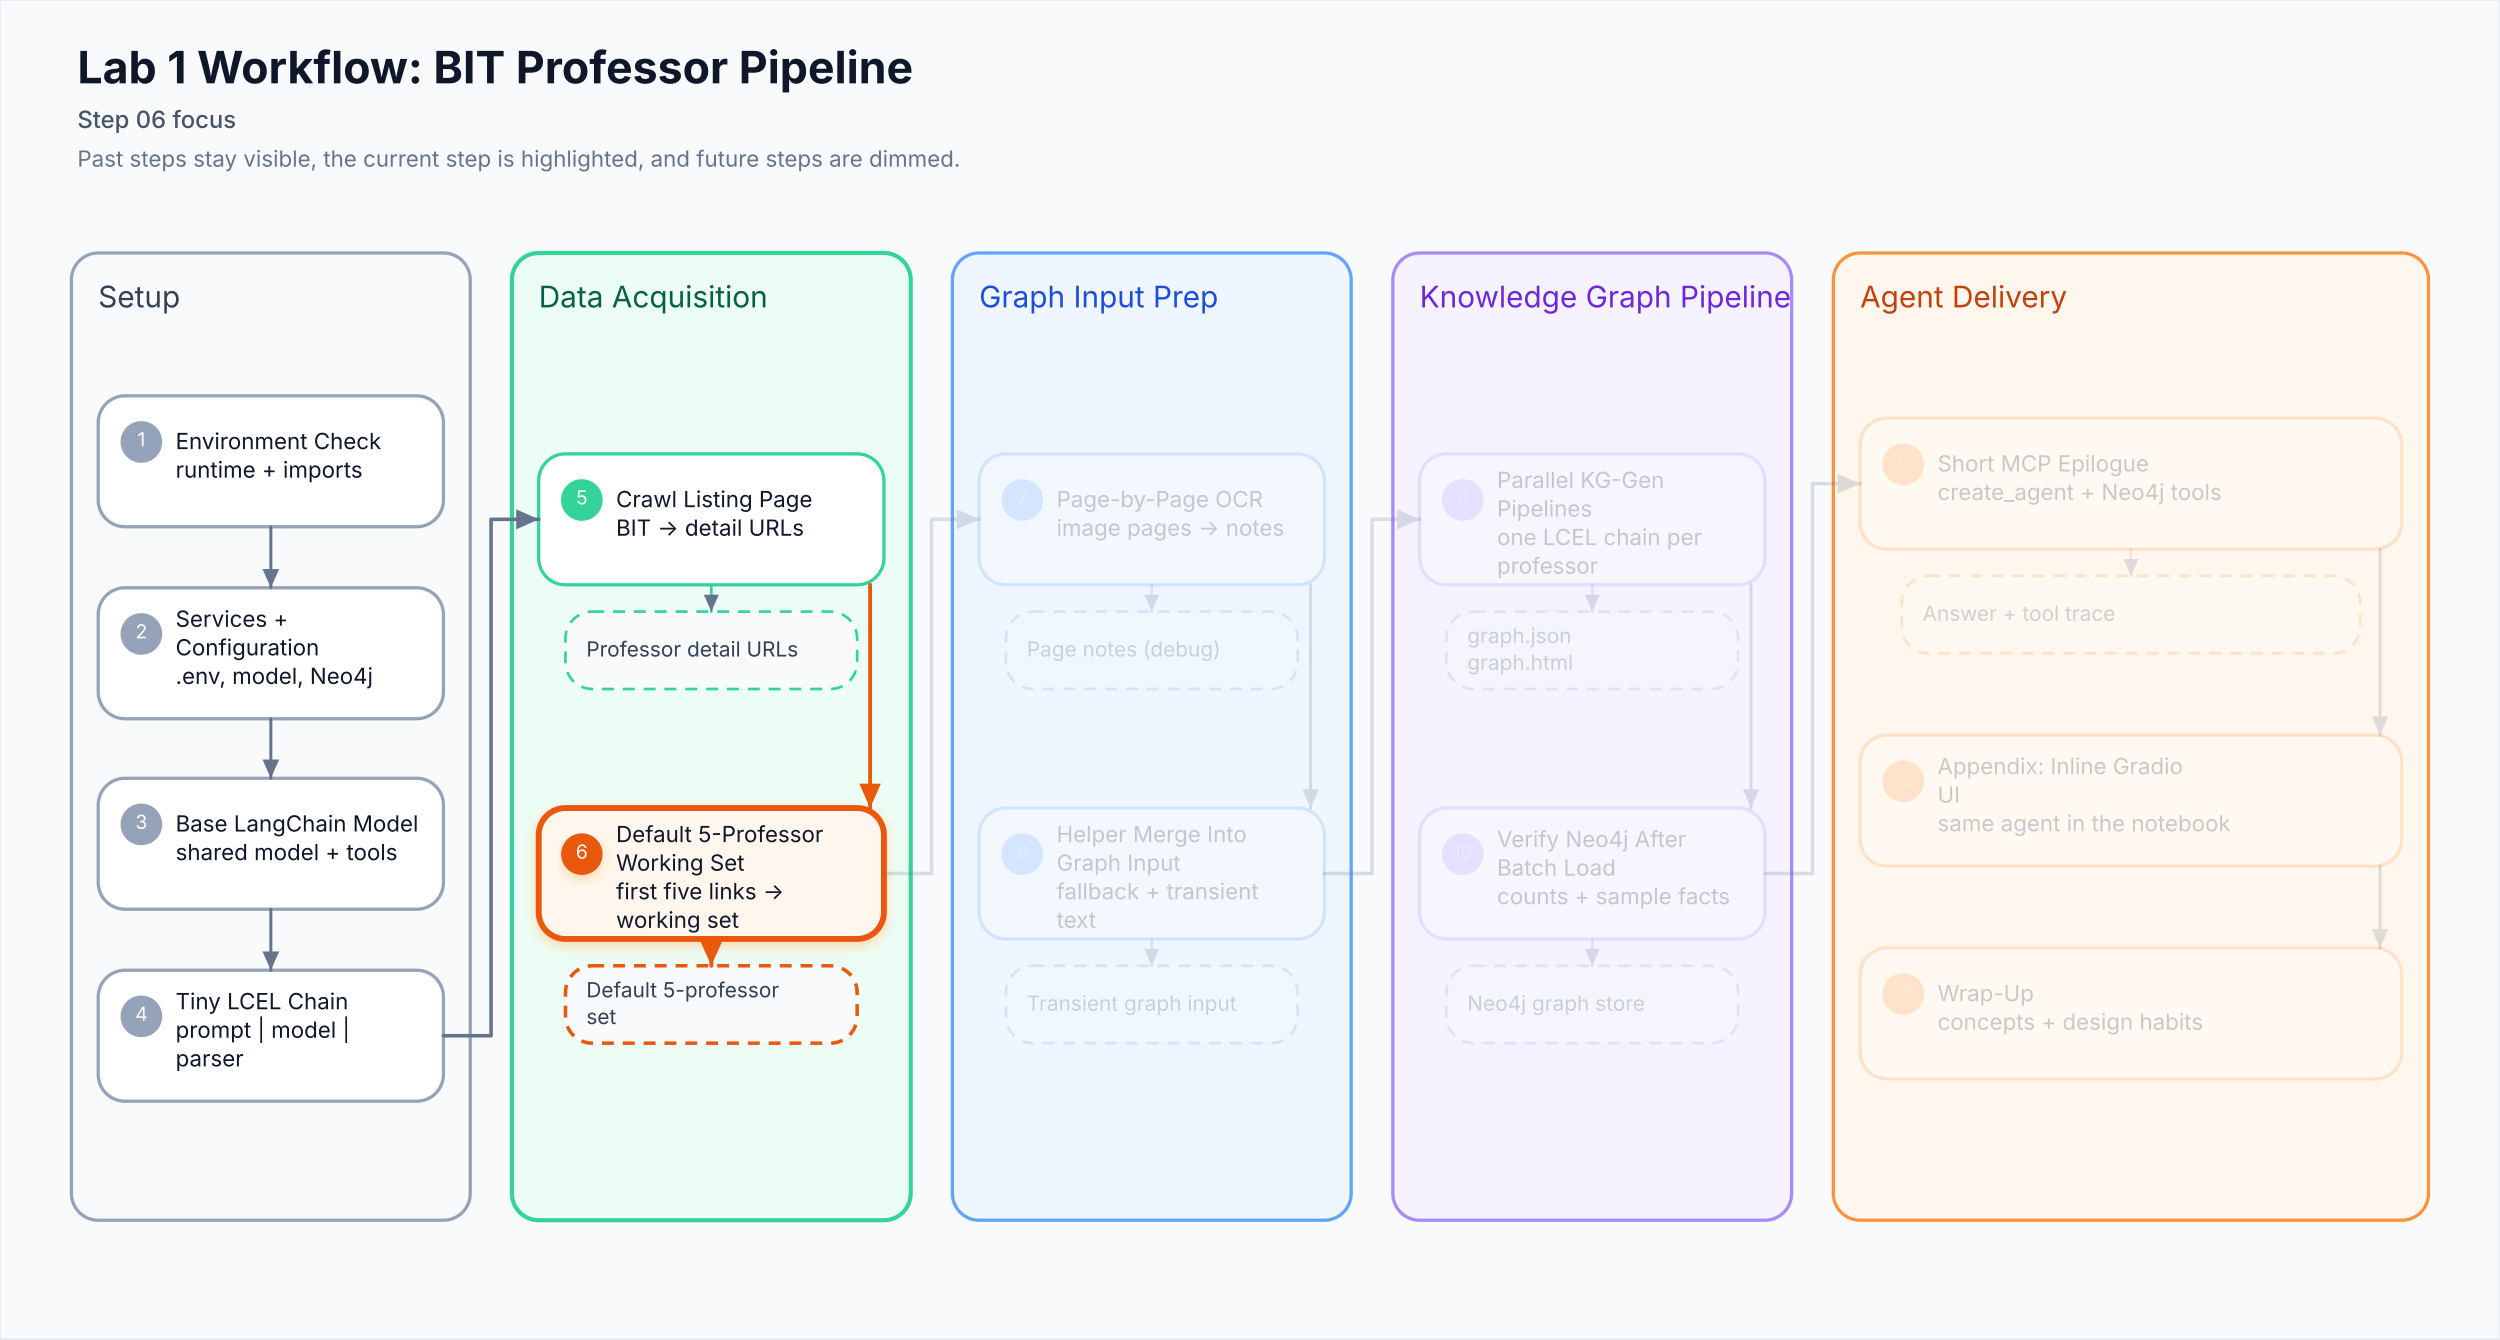
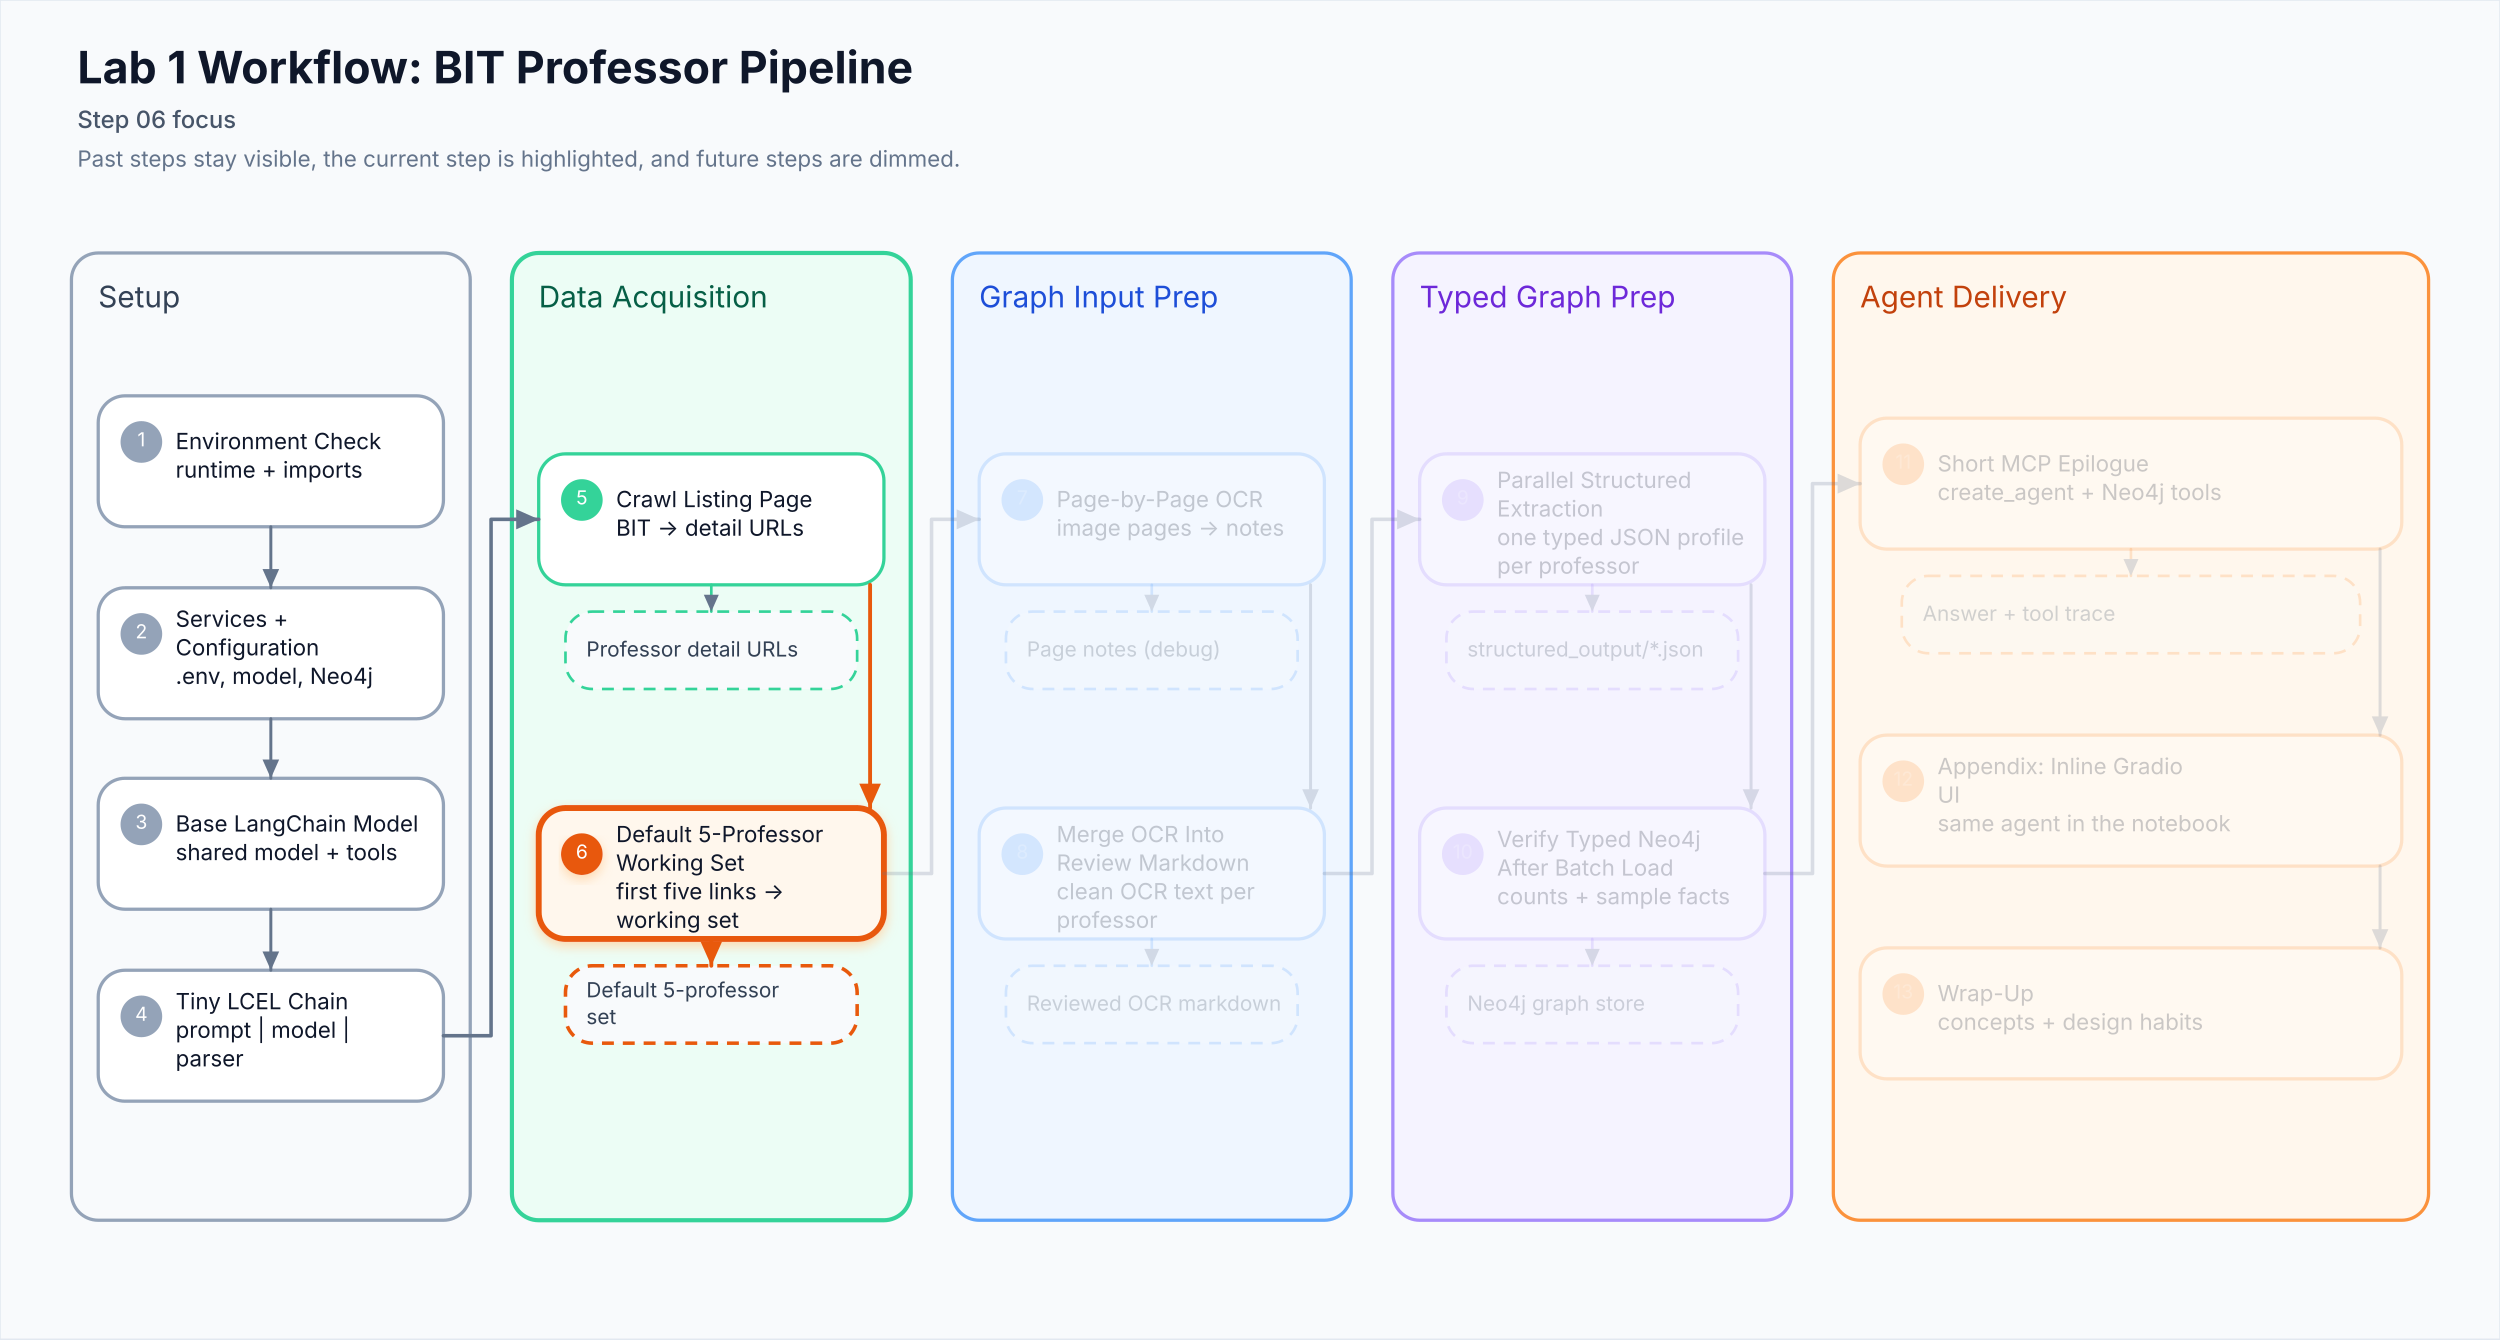
<svg xmlns="http://www.w3.org/2000/svg" width="1680" height="900" viewBox="0 0 1680 900">
  <defs>
    <marker id="arrow-dark" viewBox="0 0 10 10" refX="9" refY="5" markerWidth="7" markerHeight="7" orient="auto">
      <path d="M 0 1 L 9 5 L 0 9 Z" fill="#64748b" />
    </marker>
    <marker id="arrow-current" viewBox="0 0 10 10" refX="9" refY="5" markerWidth="7" markerHeight="7" orient="auto">
      <path d="M 0 1 L 9 5 L 0 9 Z" fill="#e8590c" />
    </marker>
    <filter id="current-shadow" x="-10%" y="-10%" width="140%" height="140%">
      <feDropShadow dx="0" dy="3" stdDeviation="4" flood-color="#fed7aa" flood-opacity="0.95" />
    </filter>
  </defs>
  <rect width="1680" height="900" fill="#f8fafc" stroke="#e2e8f0" stroke-width="1" />
  <text x="52" y="56" font-family="Inter, Arial, sans-serif" font-size="30" font-weight="700" fill="#0f172a">Lab 1 Workflow: BIT Professor Pipeline</text>
  <text x="52" y="86" font-family="Inter, Arial, sans-serif" font-size="16" font-weight="500" fill="#475569">Step 06 focus</text>
  <text x="52" y="112" font-family="Inter, Arial, sans-serif" font-size="15" font-weight="400" fill="#64748b">Past steps stay visible, the current step is highlighted, and future steps are dimmed.</text>
  <g opacity="1.00">
    <rect x="48" y="170" width="268" height="650" rx="18" fill="#f8fafc" stroke="#94a3b8" stroke-width="2.2" />
  </g>
  <g opacity="1.00">
    <text font-family="Inter, Arial, sans-serif" font-size="20" fill="#334155" text-anchor="start">
      <tspan x="66.0" y="192.0" dominant-baseline="hanging">Setup</tspan>
    </text>
  </g>
  <g opacity="1.00">
    <rect x="344" y="170" width="268" height="650" rx="18" fill="#ecfdf5" stroke="#34d399" stroke-width="2.8" />
  </g>
  <g opacity="1.00">
    <text font-family="Inter, Arial, sans-serif" font-size="20" fill="#065f46" text-anchor="start">
      <tspan x="362.0" y="192.0" dominant-baseline="hanging">Data Acquisition</tspan>
    </text>
  </g>
  <g opacity="1.00">
    <rect x="640" y="170" width="268" height="650" rx="18" fill="#eff6ff" stroke="#60a5fa" stroke-width="2.2" />
  </g>
  <g opacity="1.00">
    <text font-family="Inter, Arial, sans-serif" font-size="20" fill="#1d4ed8" text-anchor="start">
      <tspan x="658.0" y="192.0" dominant-baseline="hanging">Graph Input Prep</tspan>
    </text>
  </g>
  <g opacity="1.00">
    <rect x="936" y="170" width="268" height="650" rx="18" fill="#f5f3ff" stroke="#a78bfa" stroke-width="2.2" />
  </g>
  <g opacity="1.00">
    <text font-family="Inter, Arial, sans-serif" font-size="20" fill="#6d28d9" text-anchor="start">
-       <tspan x="954.0" y="192.0" dominant-baseline="hanging">Knowledge Graph Pipeline</tspan>
+       <tspan x="954.0" y="192.0" dominant-baseline="hanging">Typed Graph Prep</tspan>
    </text>
  </g>
  <g opacity="1.00">
    <rect x="1232" y="170" width="400" height="650" rx="18" fill="#fff7ed" stroke="#fb923c" stroke-width="2.2" />
  </g>
  <g opacity="1.00">
    <text font-family="Inter, Arial, sans-serif" font-size="20" fill="#c2410c" text-anchor="start">
      <tspan x="1250.0" y="192.0" dominant-baseline="hanging">Agent Delivery</tspan>
    </text>
  </g>
  <a href="https://docs.astral.sh/uv/getting-started/" target="_blank">
    <g opacity="1.00">
      <rect x="66" y="266" width="232" height="88" rx="18" fill="#ffffff" stroke="#94a3b8" stroke-width="2.2" />
    </g>
  </a>
  <a href="https://docs.astral.sh/uv/getting-started/" target="_blank">
    <g opacity="1.00">
      <ellipse cx="95.0" cy="297.0" rx="13.0" ry="13.0" fill="#94a3b8" stroke="#94a3b8" stroke-width="2" />
    </g>
  </a>
  <a href="https://docs.astral.sh/uv/getting-started/" target="_blank">
    <g opacity="1.00">
      <text font-family="Inter, Arial, sans-serif" font-size="13" fill="#ffffff" text-anchor="middle">
        <tspan x="95.0" y="290.5" dominant-baseline="hanging">1</tspan>
      </text>
    </g>
  </a>
  <a href="https://docs.astral.sh/uv/getting-started/" target="_blank">
    <g opacity="1.00">
      <text font-family="Inter, Arial, sans-serif" font-size="15" fill="#0f172a" text-anchor="start">
        <tspan x="118.0" y="290.9" dominant-baseline="hanging">Environment Check</tspan>
        <tspan x="118.0" y="310.1" dominant-baseline="hanging">runtime + imports</tspan>
      </text>
    </g>
  </a>
  <a href="https://docs.langchain.com/oss/python/integrations/chat/openai" target="_blank">
    <g opacity="1.00">
      <rect x="66" y="395" width="232" height="88" rx="18" fill="#ffffff" stroke="#94a3b8" stroke-width="2.2" />
    </g>
  </a>
  <a href="https://docs.langchain.com/oss/python/integrations/chat/openai" target="_blank">
    <g opacity="1.00">
      <ellipse cx="95.0" cy="426.0" rx="13.0" ry="13.0" fill="#94a3b8" stroke="#94a3b8" stroke-width="2" />
    </g>
  </a>
  <a href="https://docs.langchain.com/oss/python/integrations/chat/openai" target="_blank">
    <g opacity="1.00">
      <text font-family="Inter, Arial, sans-serif" font-size="13" fill="#ffffff" text-anchor="middle">
        <tspan x="95.0" y="419.5" dominant-baseline="hanging">2</tspan>
      </text>
    </g>
  </a>
  <a href="https://docs.langchain.com/oss/python/integrations/chat/openai" target="_blank">
    <g opacity="1.00">
      <text font-family="Inter, Arial, sans-serif" font-size="15" fill="#0f172a" text-anchor="start">
        <tspan x="118.0" y="410.3" dominant-baseline="hanging">Services +</tspan>
        <tspan x="118.0" y="429.5" dominant-baseline="hanging">Configuration</tspan>
        <tspan x="118.0" y="448.7" dominant-baseline="hanging">.env, model, Neo4j</tspan>
      </text>
    </g>
  </a>
  <a href="https://docs.langchain.com/oss/python/integrations/chat/openai" target="_blank">
    <g opacity="1.00">
      <rect x="66" y="523" width="232" height="88" rx="18" fill="#ffffff" stroke="#94a3b8" stroke-width="2.2" />
    </g>
  </a>
  <a href="https://docs.langchain.com/oss/python/integrations/chat/openai" target="_blank">
    <g opacity="1.00">
      <ellipse cx="95.0" cy="554.0" rx="13.0" ry="13.0" fill="#94a3b8" stroke="#94a3b8" stroke-width="2" />
    </g>
  </a>
  <a href="https://docs.langchain.com/oss/python/integrations/chat/openai" target="_blank">
    <g opacity="1.00">
      <text font-family="Inter, Arial, sans-serif" font-size="13" fill="#ffffff" text-anchor="middle">
        <tspan x="95.0" y="547.5" dominant-baseline="hanging">3</tspan>
      </text>
    </g>
  </a>
  <a href="https://docs.langchain.com/oss/python/integrations/chat/openai" target="_blank">
    <g opacity="1.00">
      <text font-family="Inter, Arial, sans-serif" font-size="15" fill="#0f172a" text-anchor="start">
        <tspan x="118.0" y="547.9" dominant-baseline="hanging">Base LangChain Model</tspan>
        <tspan x="118.0" y="567.1" dominant-baseline="hanging">shared model + tools</tspan>
      </text>
    </g>
  </a>
  <a href="https://api.python.langchain.com/en/latest/core/runnables/langchain_core.runnables.base.Runnable.html" target="_blank">
    <g opacity="1.00">
      <rect x="66" y="652" width="232" height="88" rx="18" fill="#ffffff" stroke="#94a3b8" stroke-width="2.2" />
    </g>
  </a>
  <a href="https://api.python.langchain.com/en/latest/core/runnables/langchain_core.runnables.base.Runnable.html" target="_blank">
    <g opacity="1.00">
      <ellipse cx="95.0" cy="683.0" rx="13.0" ry="13.0" fill="#94a3b8" stroke="#94a3b8" stroke-width="2" />
    </g>
  </a>
  <a href="https://api.python.langchain.com/en/latest/core/runnables/langchain_core.runnables.base.Runnable.html" target="_blank">
    <g opacity="1.00">
      <text font-family="Inter, Arial, sans-serif" font-size="13" fill="#ffffff" text-anchor="middle">
        <tspan x="95.0" y="676.5" dominant-baseline="hanging">4</tspan>
      </text>
    </g>
  </a>
  <a href="https://api.python.langchain.com/en/latest/core/runnables/langchain_core.runnables.base.Runnable.html" target="_blank">
    <g opacity="1.00">
      <text font-family="Inter, Arial, sans-serif" font-size="15" fill="#0f172a" text-anchor="start">
        <tspan x="118.0" y="667.3" dominant-baseline="hanging">Tiny LCEL Chain</tspan>
        <tspan x="118.0" y="686.5" dominant-baseline="hanging">prompt | model |</tspan>
        <tspan x="118.0" y="705.7" dominant-baseline="hanging">parser</tspan>
      </text>
    </g>
  </a>
  <a href="https://requests.readthedocs.io/en/latest/user/quickstart/" target="_blank">
    <g opacity="1.00">
      <rect x="362" y="305" width="232" height="88" rx="18" fill="#ffffff" stroke="#34d399" stroke-width="2.2" />
    </g>
  </a>
  <a href="https://requests.readthedocs.io/en/latest/user/quickstart/" target="_blank">
    <g opacity="1.00">
      <ellipse cx="391.0" cy="336.0" rx="13.0" ry="13.0" fill="#34d399" stroke="#34d399" stroke-width="2" />
    </g>
  </a>
  <a href="https://requests.readthedocs.io/en/latest/user/quickstart/" target="_blank">
    <g opacity="1.00">
      <text font-family="Inter, Arial, sans-serif" font-size="13" fill="#ffffff" text-anchor="middle">
        <tspan x="391.0" y="329.5" dominant-baseline="hanging">5</tspan>
      </text>
    </g>
  </a>
  <a href="https://requests.readthedocs.io/en/latest/user/quickstart/" target="_blank">
    <g opacity="1.00">
      <text font-family="Inter, Arial, sans-serif" font-size="15" fill="#0f172a" text-anchor="start">
        <tspan x="414.0" y="329.9" dominant-baseline="hanging">Crawl Listing Page</tspan>
        <tspan x="414.0" y="349.1" dominant-baseline="hanging">BIT -&gt; detail URLs</tspan>
      </text>
    </g>
  </a>
  <g opacity="1.00">
    <rect x="380" y="411" width="196" height="52" rx="18" fill="#f8fafc" stroke="#34d399" stroke-width="1.8" stroke-dasharray="8 6" />
  </g>
  <g opacity="1.00">
    <text font-family="Inter, Arial, sans-serif" font-size="14" fill="#334155" text-anchor="start">
      <tspan x="394.0" y="431.0" dominant-baseline="hanging">Professor detail URLs</tspan>
    </text>
  </g>
  <g opacity="1.00">
    <path d="M 478.0,393.0 L 478.0,411.0" fill="none" stroke="#34d399" stroke-width="1.8" stroke-linecap="round" stroke-linejoin="round" marker-end="url(#arrow-dark)" stroke-dasharray="8 6" />
  </g>
  <a href="https://www.crummy.com/software/BeautifulSoup/bs4/doc/" target="_blank">
    <g opacity="1.00">
      <rect x="362" y="543" width="232" height="88" rx="18" fill="#fff7ed" stroke="#e8590c" stroke-width="4" filter="url(#current-shadow)" />
    </g>
  </a>
  <a href="https://www.crummy.com/software/BeautifulSoup/bs4/doc/" target="_blank">
    <g opacity="1.00">
      <ellipse cx="391.0" cy="574.0" rx="13.0" ry="13.0" fill="#e8590c" stroke="#e8590c" stroke-width="2" filter="url(#current-shadow)" />
    </g>
  </a>
  <a href="https://www.crummy.com/software/BeautifulSoup/bs4/doc/" target="_blank">
    <g opacity="1.00">
      <text font-family="Inter, Arial, sans-serif" font-size="13" fill="#ffffff" text-anchor="middle">
        <tspan x="391.0" y="567.5" dominant-baseline="hanging">6</tspan>
      </text>
    </g>
  </a>
  <a href="https://www.crummy.com/software/BeautifulSoup/bs4/doc/" target="_blank">
    <g opacity="1.00">
      <text font-family="Inter, Arial, sans-serif" font-size="15" fill="#0f172a" text-anchor="start">
        <tspan x="414.0" y="555.0" dominant-baseline="hanging">Default 5-Professor</tspan>
        <tspan x="414.0" y="574.2" dominant-baseline="hanging">Working Set</tspan>
        <tspan x="414.0" y="593.4" dominant-baseline="hanging">first five links -&gt;</tspan>
        <tspan x="414.0" y="612.6" dominant-baseline="hanging">working set</tspan>
      </text>
    </g>
  </a>
  <g opacity="1.00">
    <rect x="380" y="649" width="196" height="52" rx="18" fill="#f8fafc" stroke="#e8590c" stroke-width="2.4" stroke-dasharray="8 6" />
  </g>
  <g opacity="1.00">
    <text font-family="Inter, Arial, sans-serif" font-size="14" fill="#334155" text-anchor="start">
      <tspan x="394.0" y="660.0" dominant-baseline="hanging">Default 5-professor</tspan>
      <tspan x="394.0" y="678.0" dominant-baseline="hanging">set</tspan>
    </text>
  </g>
  <g opacity="1.00">
    <path d="M 478.0,631.0 L 478.0,649.0" fill="none" stroke="#e8590c" stroke-width="2.6" stroke-linecap="round" stroke-linejoin="round" marker-end="url(#arrow-current)" stroke-dasharray="8 6" />
  </g>
  <a href="https://docs.langchain.com/oss/python/langchain/messages" target="_blank">
    <g opacity="0.22">
      <rect x="658" y="305" width="232" height="88" rx="18" fill="#ffffff" stroke="#60a5fa" stroke-width="2.2" />
    </g>
  </a>
  <a href="https://docs.langchain.com/oss/python/langchain/messages" target="_blank">
    <g opacity="0.22">
      <ellipse cx="687.0" cy="336.0" rx="13.0" ry="13.0" fill="#60a5fa" stroke="#60a5fa" stroke-width="2" />
    </g>
  </a>
  <a href="https://docs.langchain.com/oss/python/langchain/messages" target="_blank">
    <g opacity="0.22">
      <text font-family="Inter, Arial, sans-serif" font-size="13" fill="#ffffff" text-anchor="middle">
        <tspan x="687.0" y="329.5" dominant-baseline="hanging">7</tspan>
      </text>
    </g>
  </a>
  <a href="https://docs.langchain.com/oss/python/langchain/messages" target="_blank">
    <g opacity="0.22">
      <text font-family="Inter, Arial, sans-serif" font-size="15" fill="#0f172a" text-anchor="start">
        <tspan x="710.0" y="329.9" dominant-baseline="hanging">Page-by-Page OCR</tspan>
        <tspan x="710.0" y="349.1" dominant-baseline="hanging">image pages -&gt; notes</tspan>
      </text>
    </g>
  </a>
  <g opacity="0.22">
    <rect x="676" y="411" width="196" height="52" rx="18" fill="#f8fafc" stroke="#60a5fa" stroke-width="1.8" stroke-dasharray="8 6" />
  </g>
  <g opacity="0.22">
    <text font-family="Inter, Arial, sans-serif" font-size="14" fill="#334155" text-anchor="start">
      <tspan x="690.0" y="431.0" dominant-baseline="hanging">Page notes (debug)</tspan>
    </text>
  </g>
  <g opacity="0.22">
    <path d="M 774.0,393.0 L 774.0,411.0" fill="none" stroke="#60a5fa" stroke-width="1.8" stroke-linecap="round" stroke-linejoin="round" marker-end="url(#arrow-dark)" stroke-dasharray="8 6" />
  </g>
  <a href="https://api.python.langchain.com/en/latest/core/runnables/langchain_core.runnables.base.RunnableSequence.html" target="_blank">
    <g opacity="0.22">
      <rect x="658" y="543" width="232" height="88" rx="18" fill="#ffffff" stroke="#60a5fa" stroke-width="2.2" />
    </g>
  </a>
  <a href="https://api.python.langchain.com/en/latest/core/runnables/langchain_core.runnables.base.RunnableSequence.html" target="_blank">
    <g opacity="0.22">
      <ellipse cx="687.0" cy="574.0" rx="13.0" ry="13.0" fill="#60a5fa" stroke="#60a5fa" stroke-width="2" />
    </g>
  </a>
  <a href="https://api.python.langchain.com/en/latest/core/runnables/langchain_core.runnables.base.RunnableSequence.html" target="_blank">
    <g opacity="0.22">
      <text font-family="Inter, Arial, sans-serif" font-size="13" fill="#ffffff" text-anchor="middle">
        <tspan x="687.0" y="567.5" dominant-baseline="hanging">8</tspan>
      </text>
    </g>
  </a>
  <a href="https://api.python.langchain.com/en/latest/core/runnables/langchain_core.runnables.base.RunnableSequence.html" target="_blank">
    <g opacity="0.22">
      <text font-family="Inter, Arial, sans-serif" font-size="15" fill="#0f172a" text-anchor="start">
-         <tspan x="710.0" y="555.0" dominant-baseline="hanging">Helper Merge Into</tspan>
-         <tspan x="710.0" y="574.2" dominant-baseline="hanging">Graph Input</tspan>
-         <tspan x="710.0" y="593.4" dominant-baseline="hanging">fallback + transient</tspan>
-         <tspan x="710.0" y="612.6" dominant-baseline="hanging">text</tspan>
+         <tspan x="710.0" y="555.0" dominant-baseline="hanging">Merge OCR Into</tspan>
+         <tspan x="710.0" y="574.2" dominant-baseline="hanging">Review Markdown</tspan>
+         <tspan x="710.0" y="593.4" dominant-baseline="hanging">clean OCR text per</tspan>
+         <tspan x="710.0" y="612.6" dominant-baseline="hanging">professor</tspan>
      </text>
    </g>
  </a>
  <g opacity="0.22">
    <rect x="676" y="649" width="196" height="52" rx="18" fill="#f8fafc" stroke="#60a5fa" stroke-width="1.8" stroke-dasharray="8 6" />
  </g>
  <g opacity="0.22">
    <text font-family="Inter, Arial, sans-serif" font-size="14" fill="#334155" text-anchor="start">
-       <tspan x="690.0" y="669.0" dominant-baseline="hanging">Transient graph input</tspan>
+       <tspan x="690.0" y="669.0" dominant-baseline="hanging">Reviewed OCR markdown</tspan>
    </text>
  </g>
  <g opacity="0.22">
    <path d="M 774.0,631.0 L 774.0,649.0" fill="none" stroke="#60a5fa" stroke-width="1.8" stroke-linecap="round" stroke-linejoin="round" marker-end="url(#arrow-dark)" stroke-dasharray="8 6" />
  </g>
-   <a href="https://github.com/stair-lab/kg-gen" target="_blank">
+   <a href="https://docs.langchain.com/oss/python/integrations/chat/openai" target="_blank">
    <g opacity="0.22">
      <rect x="954" y="305" width="232" height="88" rx="18" fill="#ffffff" stroke="#a78bfa" stroke-width="2.2" />
    </g>
  </a>
-   <a href="https://github.com/stair-lab/kg-gen" target="_blank">
+   <a href="https://docs.langchain.com/oss/python/integrations/chat/openai" target="_blank">
    <g opacity="0.22">
      <ellipse cx="983.0" cy="336.0" rx="13.0" ry="13.0" fill="#a78bfa" stroke="#a78bfa" stroke-width="2" />
    </g>
  </a>
-   <a href="https://github.com/stair-lab/kg-gen" target="_blank">
+   <a href="https://docs.langchain.com/oss/python/integrations/chat/openai" target="_blank">
    <g opacity="0.22">
      <text font-family="Inter, Arial, sans-serif" font-size="13" fill="#ffffff" text-anchor="middle">
        <tspan x="983.0" y="329.5" dominant-baseline="hanging">9</tspan>
      </text>
    </g>
  </a>
-   <a href="https://github.com/stair-lab/kg-gen" target="_blank">
-     <g opacity="0.22">
-       <text font-family="Inter, Arial, sans-serif" font-size="15" fill="#0f172a" text-anchor="start">
-         <tspan x="1006.0" y="317.0" dominant-baseline="hanging">Parallel KG-Gen</tspan>
-         <tspan x="1006.0" y="336.2" dominant-baseline="hanging">Pipelines</tspan>
-         <tspan x="1006.0" y="355.4" dominant-baseline="hanging">one LCEL chain per</tspan>
-         <tspan x="1006.0" y="374.6" dominant-baseline="hanging">professor</tspan>
+   <a href="https://docs.langchain.com/oss/python/integrations/chat/openai" target="_blank">
+     <g opacity="0.22">
+       <text font-family="Inter, Arial, sans-serif" font-size="15" fill="#0f172a" text-anchor="start">
+         <tspan x="1006.0" y="317.0" dominant-baseline="hanging">Parallel Structured</tspan>
+         <tspan x="1006.0" y="336.2" dominant-baseline="hanging">Extraction</tspan>
+         <tspan x="1006.0" y="355.4" dominant-baseline="hanging">one typed JSON profile</tspan>
+         <tspan x="1006.0" y="374.6" dominant-baseline="hanging">per professor</tspan>
      </text>
    </g>
  </a>
  <g opacity="0.22">
    <rect x="972" y="411" width="196" height="52" rx="18" fill="#f8fafc" stroke="#a78bfa" stroke-width="1.8" stroke-dasharray="8 6" />
  </g>
  <g opacity="0.22">
    <text font-family="Inter, Arial, sans-serif" font-size="14" fill="#334155" text-anchor="start">
-       <tspan x="986.0" y="422.0" dominant-baseline="hanging">graph.json</tspan>
-       <tspan x="986.0" y="440.0" dominant-baseline="hanging">graph.html</tspan>
+       <tspan x="986.0" y="431.0" dominant-baseline="hanging">structured_output/*.json</tspan>
    </text>
  </g>
  <g opacity="0.22">
    <path d="M 1070.0,393.0 L 1070.0,411.0" fill="none" stroke="#a78bfa" stroke-width="1.8" stroke-linecap="round" stroke-linejoin="round" marker-end="url(#arrow-dark)" stroke-dasharray="8 6" />
  </g>
  <a href="https://neo4j.com/docs/python-manual/current/connect/" target="_blank">
    <g opacity="0.22">
      <rect x="954" y="543" width="232" height="88" rx="18" fill="#ffffff" stroke="#a78bfa" stroke-width="2.2" />
    </g>
  </a>
  <a href="https://neo4j.com/docs/python-manual/current/connect/" target="_blank">
    <g opacity="0.22">
      <ellipse cx="983.0" cy="574.0" rx="13.0" ry="13.0" fill="#a78bfa" stroke="#a78bfa" stroke-width="2" />
    </g>
  </a>
  <a href="https://neo4j.com/docs/python-manual/current/connect/" target="_blank">
    <g opacity="0.22">
      <text font-family="Inter, Arial, sans-serif" font-size="13" fill="#ffffff" text-anchor="middle">
        <tspan x="983.0" y="567.5" dominant-baseline="hanging">10</tspan>
      </text>
    </g>
  </a>
  <a href="https://neo4j.com/docs/python-manual/current/connect/" target="_blank">
    <g opacity="0.22">
      <text font-family="Inter, Arial, sans-serif" font-size="15" fill="#0f172a" text-anchor="start">
-         <tspan x="1006.0" y="558.3" dominant-baseline="hanging">Verify Neo4j After</tspan>
-         <tspan x="1006.0" y="577.5" dominant-baseline="hanging">Batch Load</tspan>
+         <tspan x="1006.0" y="558.3" dominant-baseline="hanging">Verify Typed Neo4j</tspan>
+         <tspan x="1006.0" y="577.5" dominant-baseline="hanging">After Batch Load</tspan>
        <tspan x="1006.0" y="596.7" dominant-baseline="hanging">counts + sample facts</tspan>
      </text>
    </g>
  </a>
  <g opacity="0.22">
    <rect x="972" y="649" width="196" height="52" rx="18" fill="#f8fafc" stroke="#a78bfa" stroke-width="1.8" stroke-dasharray="8 6" />
  </g>
  <g opacity="0.22">
    <text font-family="Inter, Arial, sans-serif" font-size="14" fill="#334155" text-anchor="start">
      <tspan x="986.0" y="669.0" dominant-baseline="hanging">Neo4j graph store</tspan>
    </text>
  </g>
  <g opacity="0.22">
    <path d="M 1070.0,631.0 L 1070.0,649.0" fill="none" stroke="#a78bfa" stroke-width="1.8" stroke-linecap="round" stroke-linejoin="round" marker-end="url(#arrow-dark)" stroke-dasharray="8 6" />
  </g>
  <a href="https://docs.langchain.com/oss/python/langchain/mcp" target="_blank">
    <g opacity="0.22">
      <rect x="1250" y="281" width="364" height="88" rx="18" fill="#ffffff" stroke="#fb923c" stroke-width="2.2" />
    </g>
  </a>
  <a href="https://docs.langchain.com/oss/python/langchain/mcp" target="_blank">
    <g opacity="0.22">
      <ellipse cx="1279.0" cy="312.0" rx="13.0" ry="13.0" fill="#fb923c" stroke="#fb923c" stroke-width="2" />
    </g>
  </a>
  <a href="https://docs.langchain.com/oss/python/langchain/mcp" target="_blank">
    <g opacity="0.22">
      <text font-family="Inter, Arial, sans-serif" font-size="13" fill="#ffffff" text-anchor="middle">
        <tspan x="1279.0" y="305.5" dominant-baseline="hanging">11</tspan>
      </text>
    </g>
  </a>
  <a href="https://docs.langchain.com/oss/python/langchain/mcp" target="_blank">
    <g opacity="0.22">
      <text font-family="Inter, Arial, sans-serif" font-size="15" fill="#0f172a" text-anchor="start">
        <tspan x="1302.0" y="305.9" dominant-baseline="hanging">Short MCP Epilogue</tspan>
        <tspan x="1302.0" y="325.1" dominant-baseline="hanging">create_agent + Neo4j tools</tspan>
      </text>
    </g>
  </a>
  <g opacity="0.22">
    <rect x="1278" y="387" width="308" height="52" rx="18" fill="#f8fafc" stroke="#fb923c" stroke-width="1.8" stroke-dasharray="8 6" />
  </g>
  <g opacity="0.22">
    <text font-family="Inter, Arial, sans-serif" font-size="14" fill="#334155" text-anchor="start">
      <tspan x="1292.0" y="407.0" dominant-baseline="hanging">Answer + tool trace</tspan>
    </text>
  </g>
  <g opacity="0.22">
    <path d="M 1432.0,369.0 L 1432.0,387.0" fill="none" stroke="#fb923c" stroke-width="1.8" stroke-linecap="round" stroke-linejoin="round" marker-end="url(#arrow-dark)" stroke-dasharray="8 6" />
  </g>
  <a href="https://www.gradio.app/guides/quickstart" target="_blank">
    <g opacity="0.22">
      <rect x="1250" y="494" width="364" height="88" rx="18" fill="#ffffff" stroke="#fb923c" stroke-width="2.2" />
    </g>
  </a>
  <a href="https://www.gradio.app/guides/quickstart" target="_blank">
    <g opacity="0.22">
      <ellipse cx="1279.0" cy="525.0" rx="13.0" ry="13.0" fill="#fb923c" stroke="#fb923c" stroke-width="2" />
    </g>
  </a>
  <a href="https://www.gradio.app/guides/quickstart" target="_blank">
    <g opacity="0.22">
      <text font-family="Inter, Arial, sans-serif" font-size="13" fill="#ffffff" text-anchor="middle">
        <tspan x="1279.0" y="518.5" dominant-baseline="hanging">12</tspan>
      </text>
    </g>
  </a>
  <a href="https://www.gradio.app/guides/quickstart" target="_blank">
    <g opacity="0.22">
      <text font-family="Inter, Arial, sans-serif" font-size="15" fill="#0f172a" text-anchor="start">
        <tspan x="1302.0" y="509.3" dominant-baseline="hanging">Appendix: Inline Gradio</tspan>
        <tspan x="1302.0" y="528.5" dominant-baseline="hanging">UI</tspan>
        <tspan x="1302.0" y="547.7" dominant-baseline="hanging">same agent in the notebook</tspan>
      </text>
    </g>
  </a>
  <a href="https://docs.langchain.com/oss/python/learn" target="_blank">
    <g opacity="0.22">
      <rect x="1250" y="637" width="364" height="88" rx="18" fill="#ffffff" stroke="#fb923c" stroke-width="2.2" />
    </g>
  </a>
  <a href="https://docs.langchain.com/oss/python/learn" target="_blank">
    <g opacity="0.22">
      <ellipse cx="1279.0" cy="668.0" rx="13.0" ry="13.0" fill="#fb923c" stroke="#fb923c" stroke-width="2" />
    </g>
  </a>
  <a href="https://docs.langchain.com/oss/python/learn" target="_blank">
    <g opacity="0.22">
      <text font-family="Inter, Arial, sans-serif" font-size="13" fill="#ffffff" text-anchor="middle">
        <tspan x="1279.0" y="661.5" dominant-baseline="hanging">13</tspan>
      </text>
    </g>
  </a>
  <a href="https://docs.langchain.com/oss/python/learn" target="_blank">
    <g opacity="0.22">
      <text font-family="Inter, Arial, sans-serif" font-size="15" fill="#0f172a" text-anchor="start">
        <tspan x="1302.0" y="661.9" dominant-baseline="hanging">Wrap-Up</tspan>
        <tspan x="1302.0" y="681.1" dominant-baseline="hanging">concepts + design habits</tspan>
      </text>
    </g>
  </a>
  <g opacity="1.00">
    <path d="M 182.0,354.0 L 182.0,395.0" fill="none" stroke="#64748b" stroke-width="2.0" stroke-linecap="round" stroke-linejoin="round" marker-end="url(#arrow-dark)" />
  </g>
  <g opacity="1.00">
    <path d="M 182.0,483.0 L 182.0,523.0" fill="none" stroke="#64748b" stroke-width="2.0" stroke-linecap="round" stroke-linejoin="round" marker-end="url(#arrow-dark)" />
  </g>
  <g opacity="1.00">
    <path d="M 182.0,611.0 L 182.0,652.0" fill="none" stroke="#64748b" stroke-width="2.0" stroke-linecap="round" stroke-linejoin="round" marker-end="url(#arrow-dark)" />
  </g>
  <g opacity="1.00">
    <path d="M 298.0,696.0 L 330.0,696.0 L 330.0,349.0 L 362.0,349.0" fill="none" stroke="#64748b" stroke-width="2.4" stroke-linecap="round" stroke-linejoin="round" marker-end="url(#arrow-dark)" />
  </g>
  <g opacity="1.00">
    <path d="M 584.7,393.0 L 584.7,543.0" fill="none" stroke="#e8590c" stroke-width="2.6" stroke-linecap="round" stroke-linejoin="round" marker-end="url(#arrow-current)" />
  </g>
  <g opacity="0.22">
    <path d="M 594.0,587.0 L 626.0,587.0 L 626.0,349.0 L 658.0,349.0" fill="none" stroke="#64748b" stroke-width="2.4" stroke-linecap="round" stroke-linejoin="round" marker-end="url(#arrow-dark)" />
  </g>
  <g opacity="0.22">
    <path d="M 880.7,393.0 L 880.7,543.0" fill="none" stroke="#64748b" stroke-width="2.0" stroke-linecap="round" stroke-linejoin="round" marker-end="url(#arrow-dark)" />
  </g>
  <g opacity="0.22">
    <path d="M 890.0,587.0 L 922.0,587.0 L 922.0,349.0 L 954.0,349.0" fill="none" stroke="#64748b" stroke-width="2.4" stroke-linecap="round" stroke-linejoin="round" marker-end="url(#arrow-dark)" />
  </g>
  <g opacity="0.22">
    <path d="M 1176.7,393.0 L 1176.7,543.0" fill="none" stroke="#64748b" stroke-width="2.0" stroke-linecap="round" stroke-linejoin="round" marker-end="url(#arrow-dark)" />
  </g>
  <g opacity="0.22">
    <path d="M 1186.0,587.0 L 1218.0,587.0 L 1218.0,325.0 L 1250.0,325.0" fill="none" stroke="#64748b" stroke-width="2.4" stroke-linecap="round" stroke-linejoin="round" marker-end="url(#arrow-dark)" />
  </g>
  <g opacity="0.22">
    <path d="M 1599.4,369.0 L 1599.4,494.0" fill="none" stroke="#64748b" stroke-width="2.0" stroke-linecap="round" stroke-linejoin="round" marker-end="url(#arrow-dark)" />
  </g>
  <g opacity="0.22">
    <path d="M 1599.4,582.0 L 1599.4,637.0" fill="none" stroke="#64748b" stroke-width="2.0" stroke-linecap="round" stroke-linejoin="round" marker-end="url(#arrow-dark)" />
  </g>
</svg>
